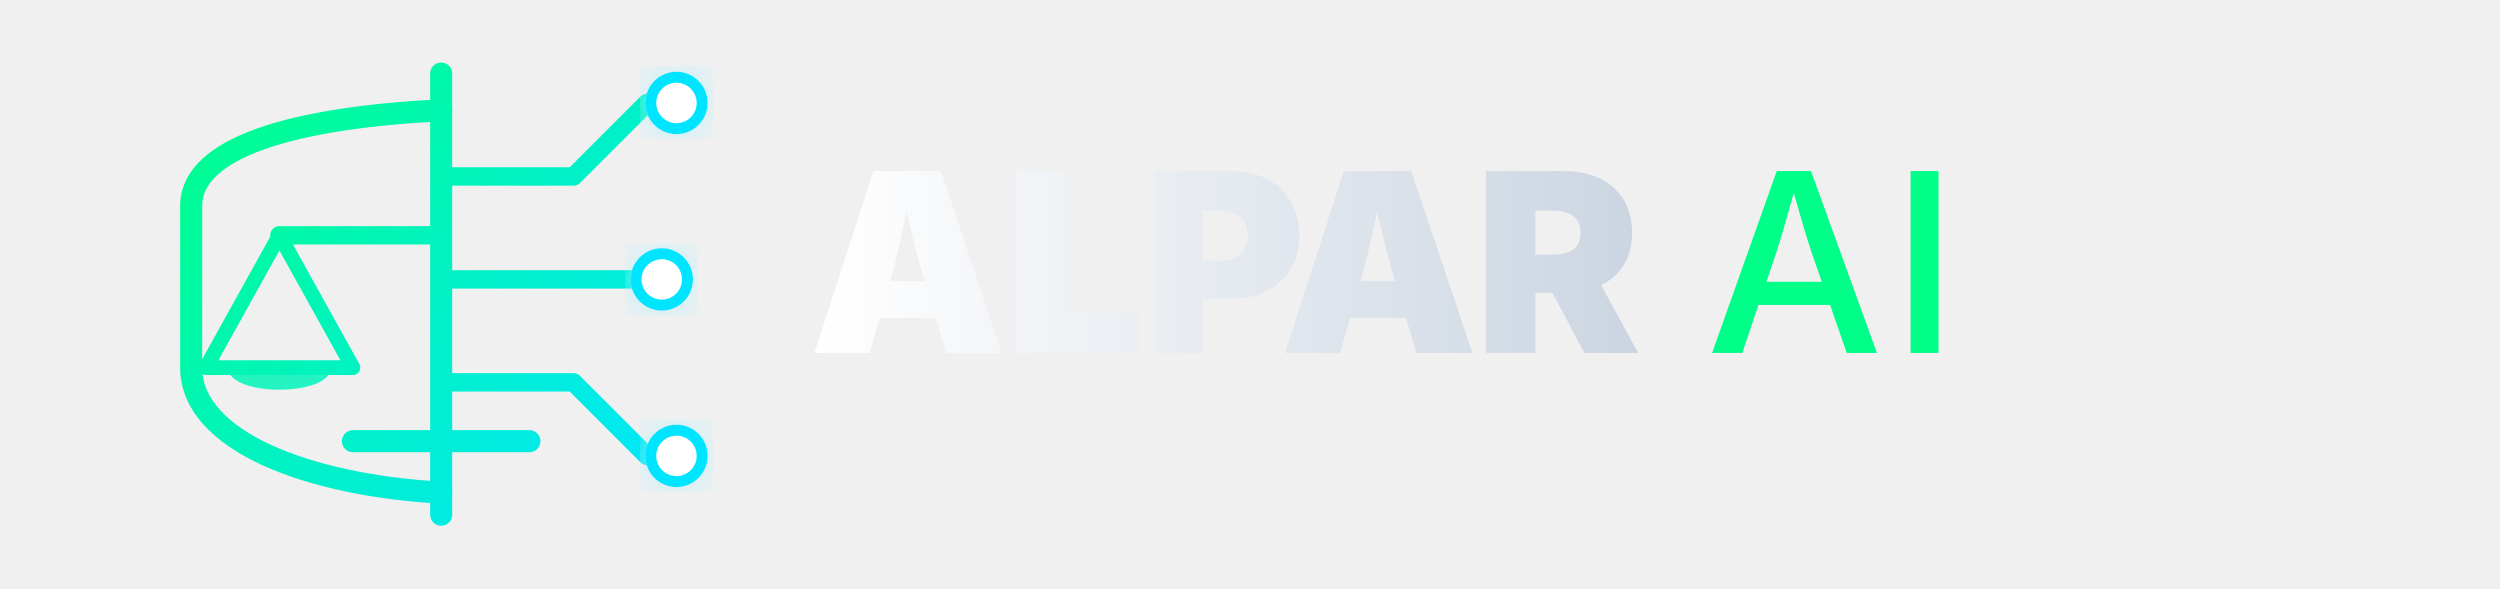
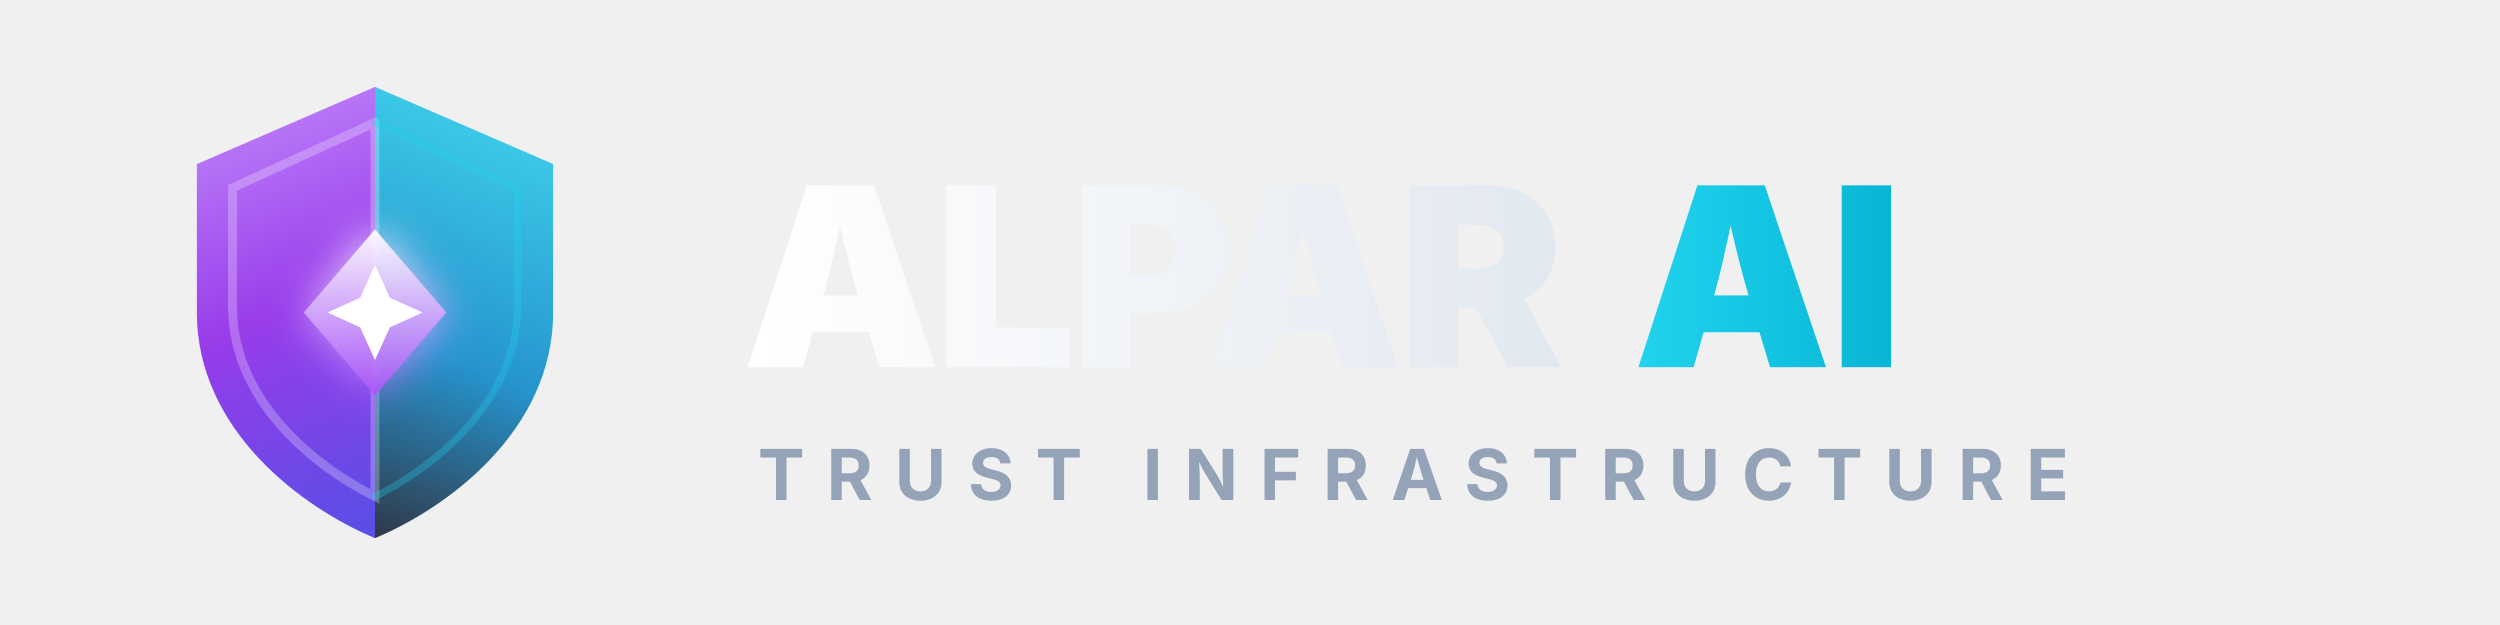
- <svg xmlns="http://www.w3.org/2000/svg" viewBox="0 0 340 80" width="340" height="80" role="img" aria-label="ALPAR AI">
+ <svg xmlns="http://www.w3.org/2000/svg" viewBox="0 0 320 80" width="320" height="80" fill="none" role="img" aria-label="ALPAR AI">
  <defs>
-     <linearGradient id="alpar-accent-grad" x1="16" y1="10" x2="82" y2="70" gradientUnits="userSpaceOnUse">
-       <stop offset="0%" stop-color="#00FF88" />
-       <stop offset="100%" stop-color="#00E5FF" />
+     <linearGradient id="logo-shield-left" x1="20" y1="12" x2="50" y2="88" gradientUnits="userSpaceOnUse">
+       <stop offset="0%" stop-color="#C084FC" />
+       <stop offset="50%" stop-color="#9333EA" />
+       <stop offset="100%" stop-color="#4F46E5" />
    </linearGradient>
-     <filter id="alpar-neon-glow" x="-20%" y="-20%" width="140%" height="140%">
-       <feGaussianBlur stdDeviation="2.5" result="blur" />
+     <linearGradient id="logo-shield-right" x1="80" y1="12" x2="50" y2="88" gradientUnits="userSpaceOnUse">
+       <stop offset="0%" stop-color="#22D3EE" />
+       <stop offset="60%" stop-color="#0284C7" />
+       <stop offset="100%" stop-color="#0F172A" />
+     </linearGradient>
+     <linearGradient id="logo-core-grad" x1="50" y1="36" x2="50" y2="64" gradientUnits="userSpaceOnUse">
+       <stop offset="0%" stop-color="#FFFFFF" />
+       <stop offset="100%" stop-color="#A855F7" />
+     </linearGradient>
+     <linearGradient id="logo-text-alpar" x1="0" y1="0" x2="1" y2="0">
+       <stop offset="0%" stop-color="#FFFFFF" />
+       <stop offset="100%" stop-color="#E2E8F0" />
+     </linearGradient>
+     <linearGradient id="logo-text-ai" x1="0" y1="0" x2="1" y2="0">
+       <stop offset="0%" stop-color="#22D3EE" />
+       <stop offset="100%" stop-color="#06B6D4" />
+     </linearGradient>
+     <filter id="logo-glow" x="-40%" y="-40%" width="180%" height="180%">
+       <feGaussianBlur stdDeviation="3.5" result="blur" />
      <feMerge>
        <feMergeNode in="blur" />
        <feMergeNode in="SourceGraphic" />
      </feMerge>
    </filter>
-     <linearGradient id="alpar-text-grad" x1="0" y1="0" x2="1" y2="0">
-       <stop offset="0%" stop-color="#FFFFFF" />
-       <stop offset="100%" stop-color="#CBD5E1" />
-     </linearGradient>
  </defs>
-   <g transform="translate(10, 0)">
-     <path d="M 50,10 V 70" stroke="url(#alpar-accent-grad)" stroke-width="3" stroke-linecap="round" />
-     <path d="M 50,15 C 30,16 16,20 16,28 V 50 C 16,60 32,66 50,67" fill="none" stroke="url(#alpar-accent-grad)" stroke-width="3" stroke-linecap="round" />
-     <path d="M 50,32 H 28" stroke="url(#alpar-accent-grad)" stroke-width="2.5" stroke-linecap="round" />
-     <path d="M 28,32 L 18,50 H 38 Z" fill="none" stroke="url(#alpar-accent-grad)" stroke-width="2" stroke-linejoin="round" />
-     <path d="M 21,50 C 21,54 35,54 35,50 Z" fill="url(#alpar-accent-grad)" opacity="0.85" />
-     <path d="M 38,60 H 62" stroke="url(#alpar-accent-grad)" stroke-width="3" stroke-linecap="round" />
-     <path d="M 50,24 H 68 L 78,14 H 82" fill="none" stroke="url(#alpar-accent-grad)" stroke-width="2.5" stroke-linecap="round" stroke-linejoin="round" />
-     <circle cx="82" cy="14" r="3.5" fill="#FFFFFF" stroke="#00E5FF" stroke-width="1.5" filter="url(#alpar-neon-glow)" />
-     <path d="M 50,38 H 80" fill="none" stroke="url(#alpar-accent-grad)" stroke-width="2.5" stroke-linecap="round" />
-     <circle cx="80" cy="38" r="3.5" fill="#FFFFFF" stroke="#00E5FF" stroke-width="1.5" filter="url(#alpar-neon-glow)" />
-     <path d="M 50,52 H 68 L 78,62 H 82" fill="none" stroke="url(#alpar-accent-grad)" stroke-width="2.5" stroke-linecap="round" stroke-linejoin="round" />
-     <circle cx="82" cy="62" r="3.5" fill="#FFFFFF" stroke="#00E5FF" stroke-width="1.5" filter="url(#alpar-neon-glow)" />
+   <g transform="translate(10, 2) scale(0.76)">
+     <path d="M 50,12 L 20,25 V 50 C 20,70 38,83 50,88 Z" fill="url(#logo-shield-left)" fill-opacity="0.95" />
+     <path d="M 50,12 L 80,25 V 50 C 80,70 62,83 50,88 Z" fill="url(#logo-shield-right)" fill-opacity="0.85" />
+     <path d="M 50,18 L 26,29 V 49 C 26,65 40,76 50,81 V 18" stroke="#FFFFFF" stroke-width="1.5" stroke-opacity="0.25" stroke-linecap="round" />
+     <path d="M 50,18 L 74,29 V 49 C 74,65 60,76 50,81" stroke="#22D3EE" stroke-width="1.2" stroke-opacity="0.3" stroke-linecap="round" />
+     <path d="M 50,36 L 62,50 L 50,64 L 38,50 Z" fill="url(#logo-core-grad)" filter="url(#logo-glow)" opacity="0.95" />
+     <path d="M 50,42 L 52.5,47.5 L 58,50 L 52.5,52.5 L 50,58 L 47.5,52.5 L 42,50 L 47.5,47.5 Z" fill="#FFFFFF" />
  </g>
-   <g transform="translate(110, 0)" font-family="Inter, -apple-system, BlinkMacSystemFont, 'Segoe UI', system-ui, sans-serif" font-weight="900" letter-spacing="-0.5">
-     <text x="0" y="48" font-size="34" fill="url(#alpar-text-grad)">ALPAR</text>
-     <text x="122" y="48" font-size="34" font-weight="500" fill="#00FF88" letter-spacing="1">AI</text>
+   <g transform="translate(95, 0)" font-family="Inter, -apple-system, BlinkMacSystemFont, 'Segoe UI', system-ui, sans-serif">
+     <text x="0" y="47" font-size="32" font-weight="900" letter-spacing="-0.8" fill="url(#logo-text-alpar)">ALPAR</text>
+     <text x="114" y="47" font-size="32" font-weight="900" letter-spacing="-0.2" fill="url(#logo-text-ai)">AI</text>
+     <text x="2" y="64" font-size="9" font-weight="700" letter-spacing="2.8" fill="#94A3B8" text-transform="uppercase">TRUST INFRASTRUCTURE</text>
  </g>
</svg>
